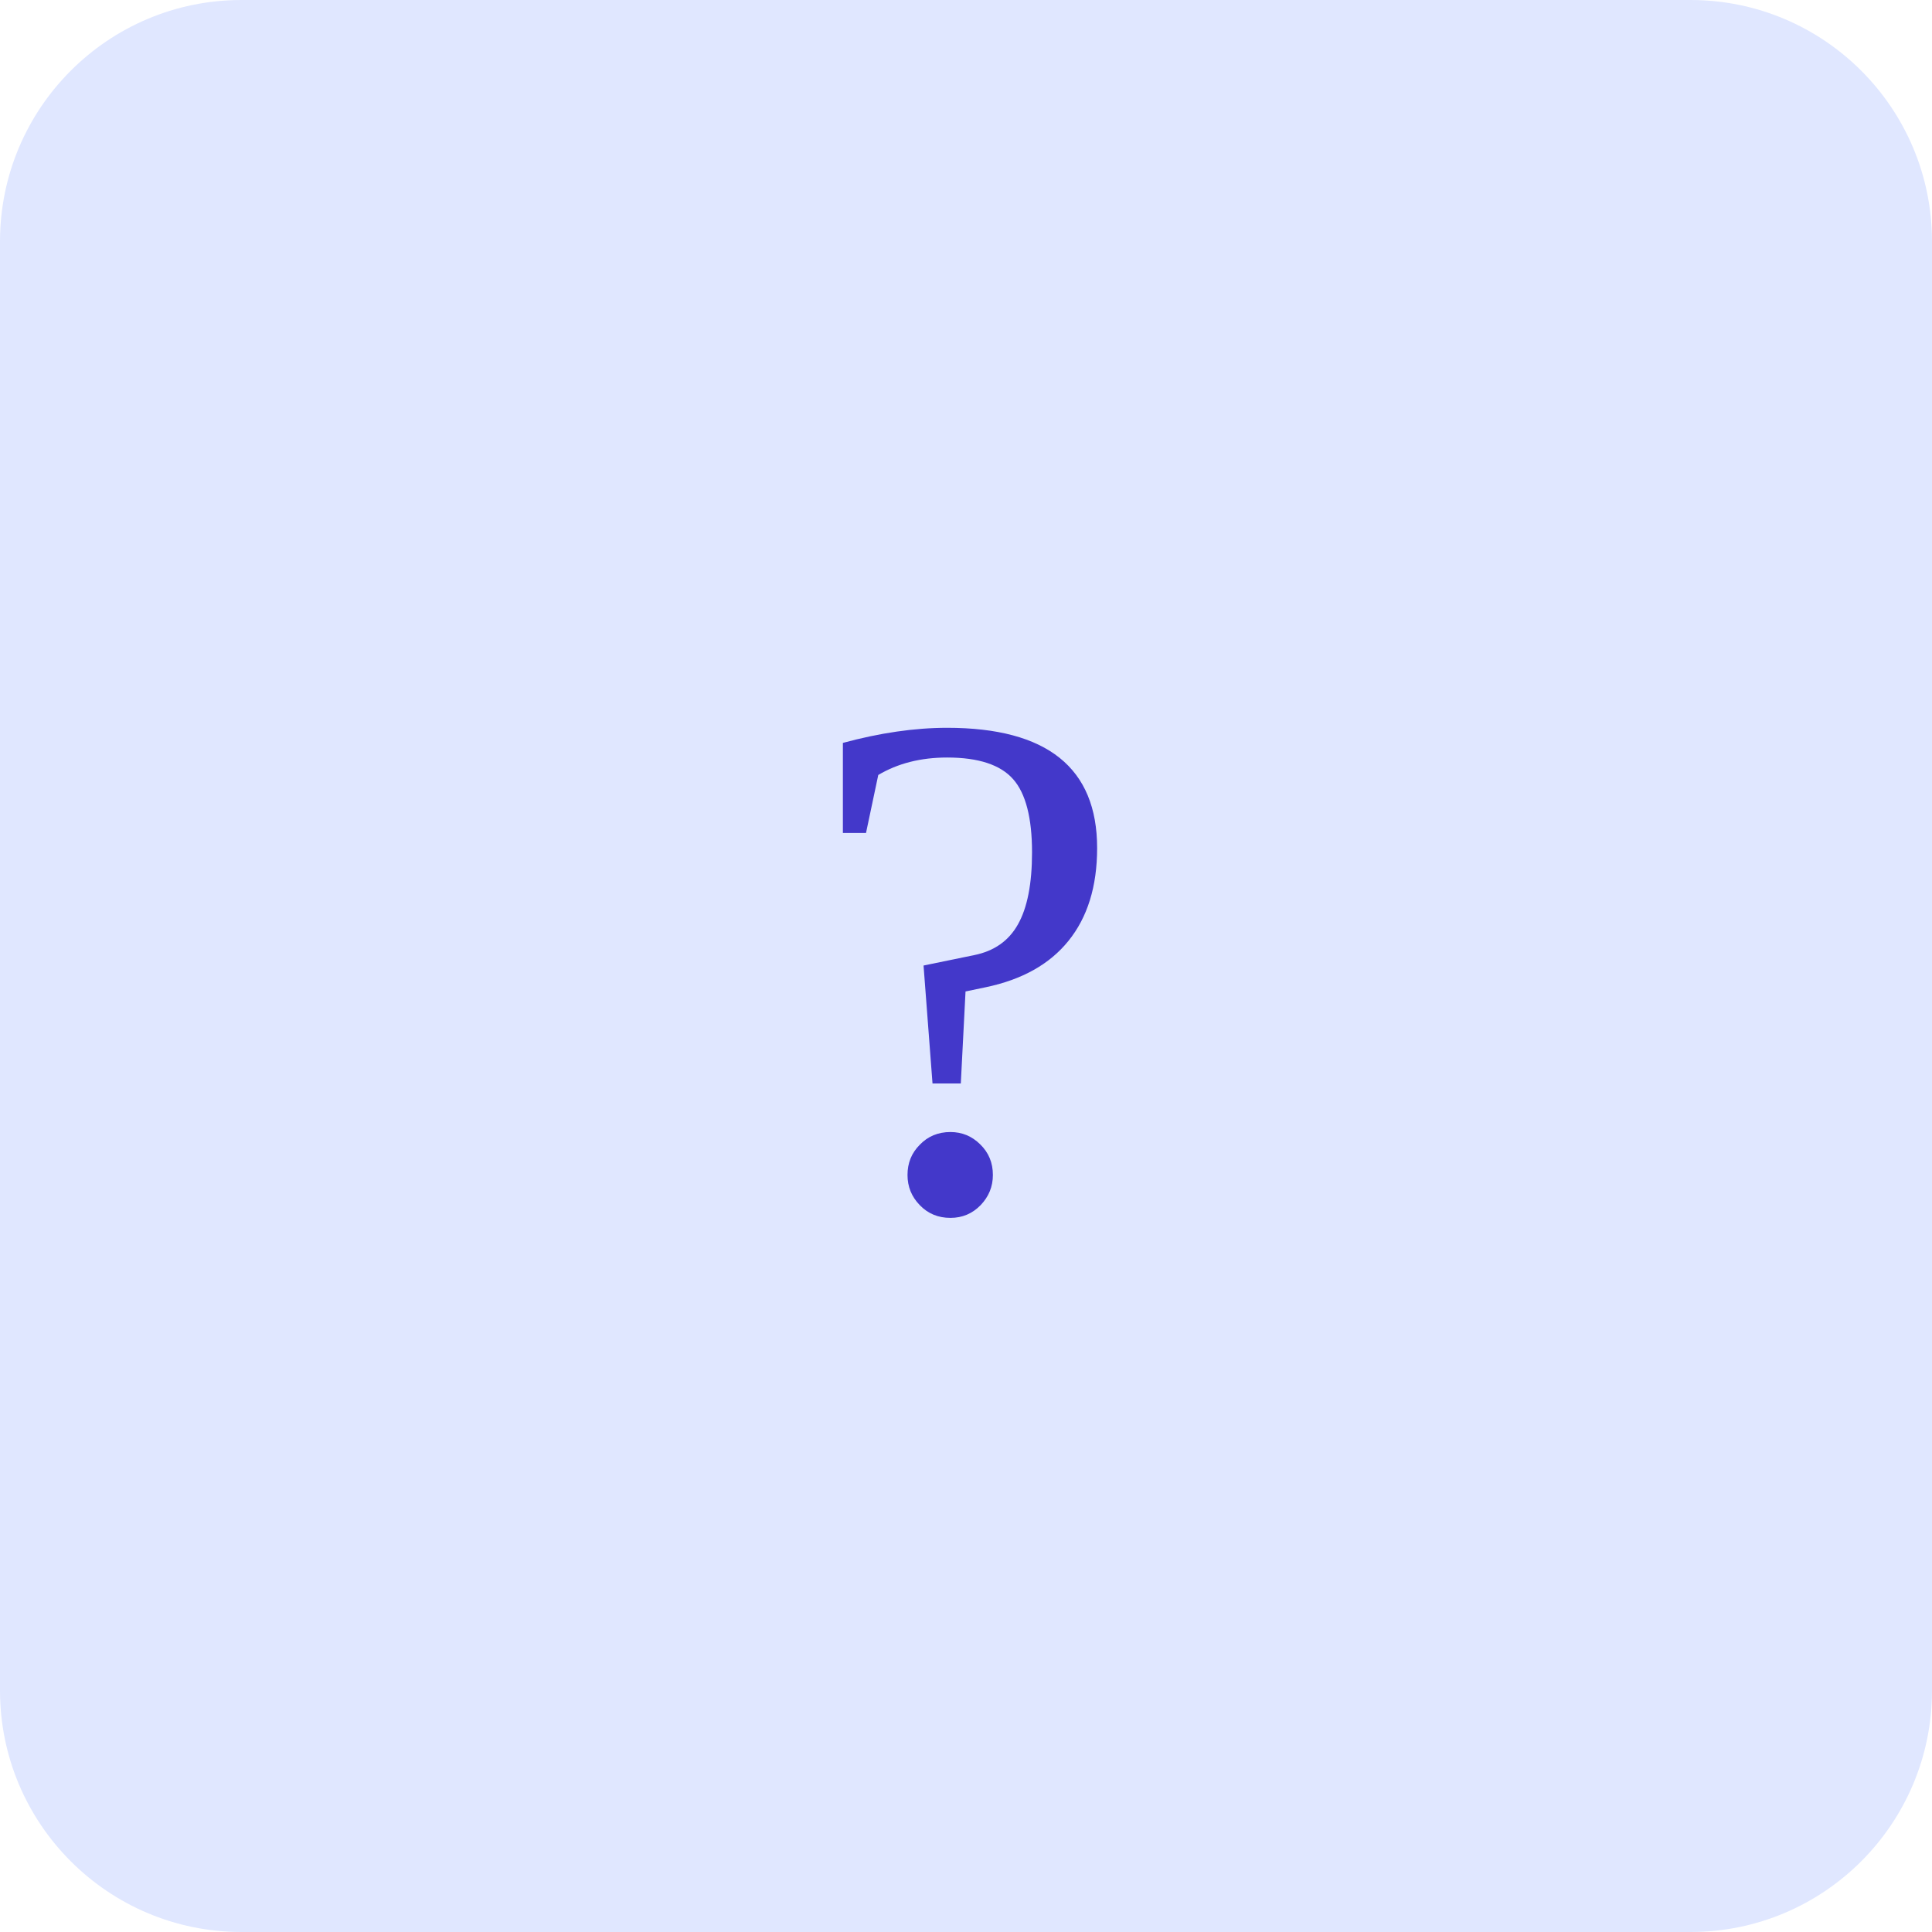
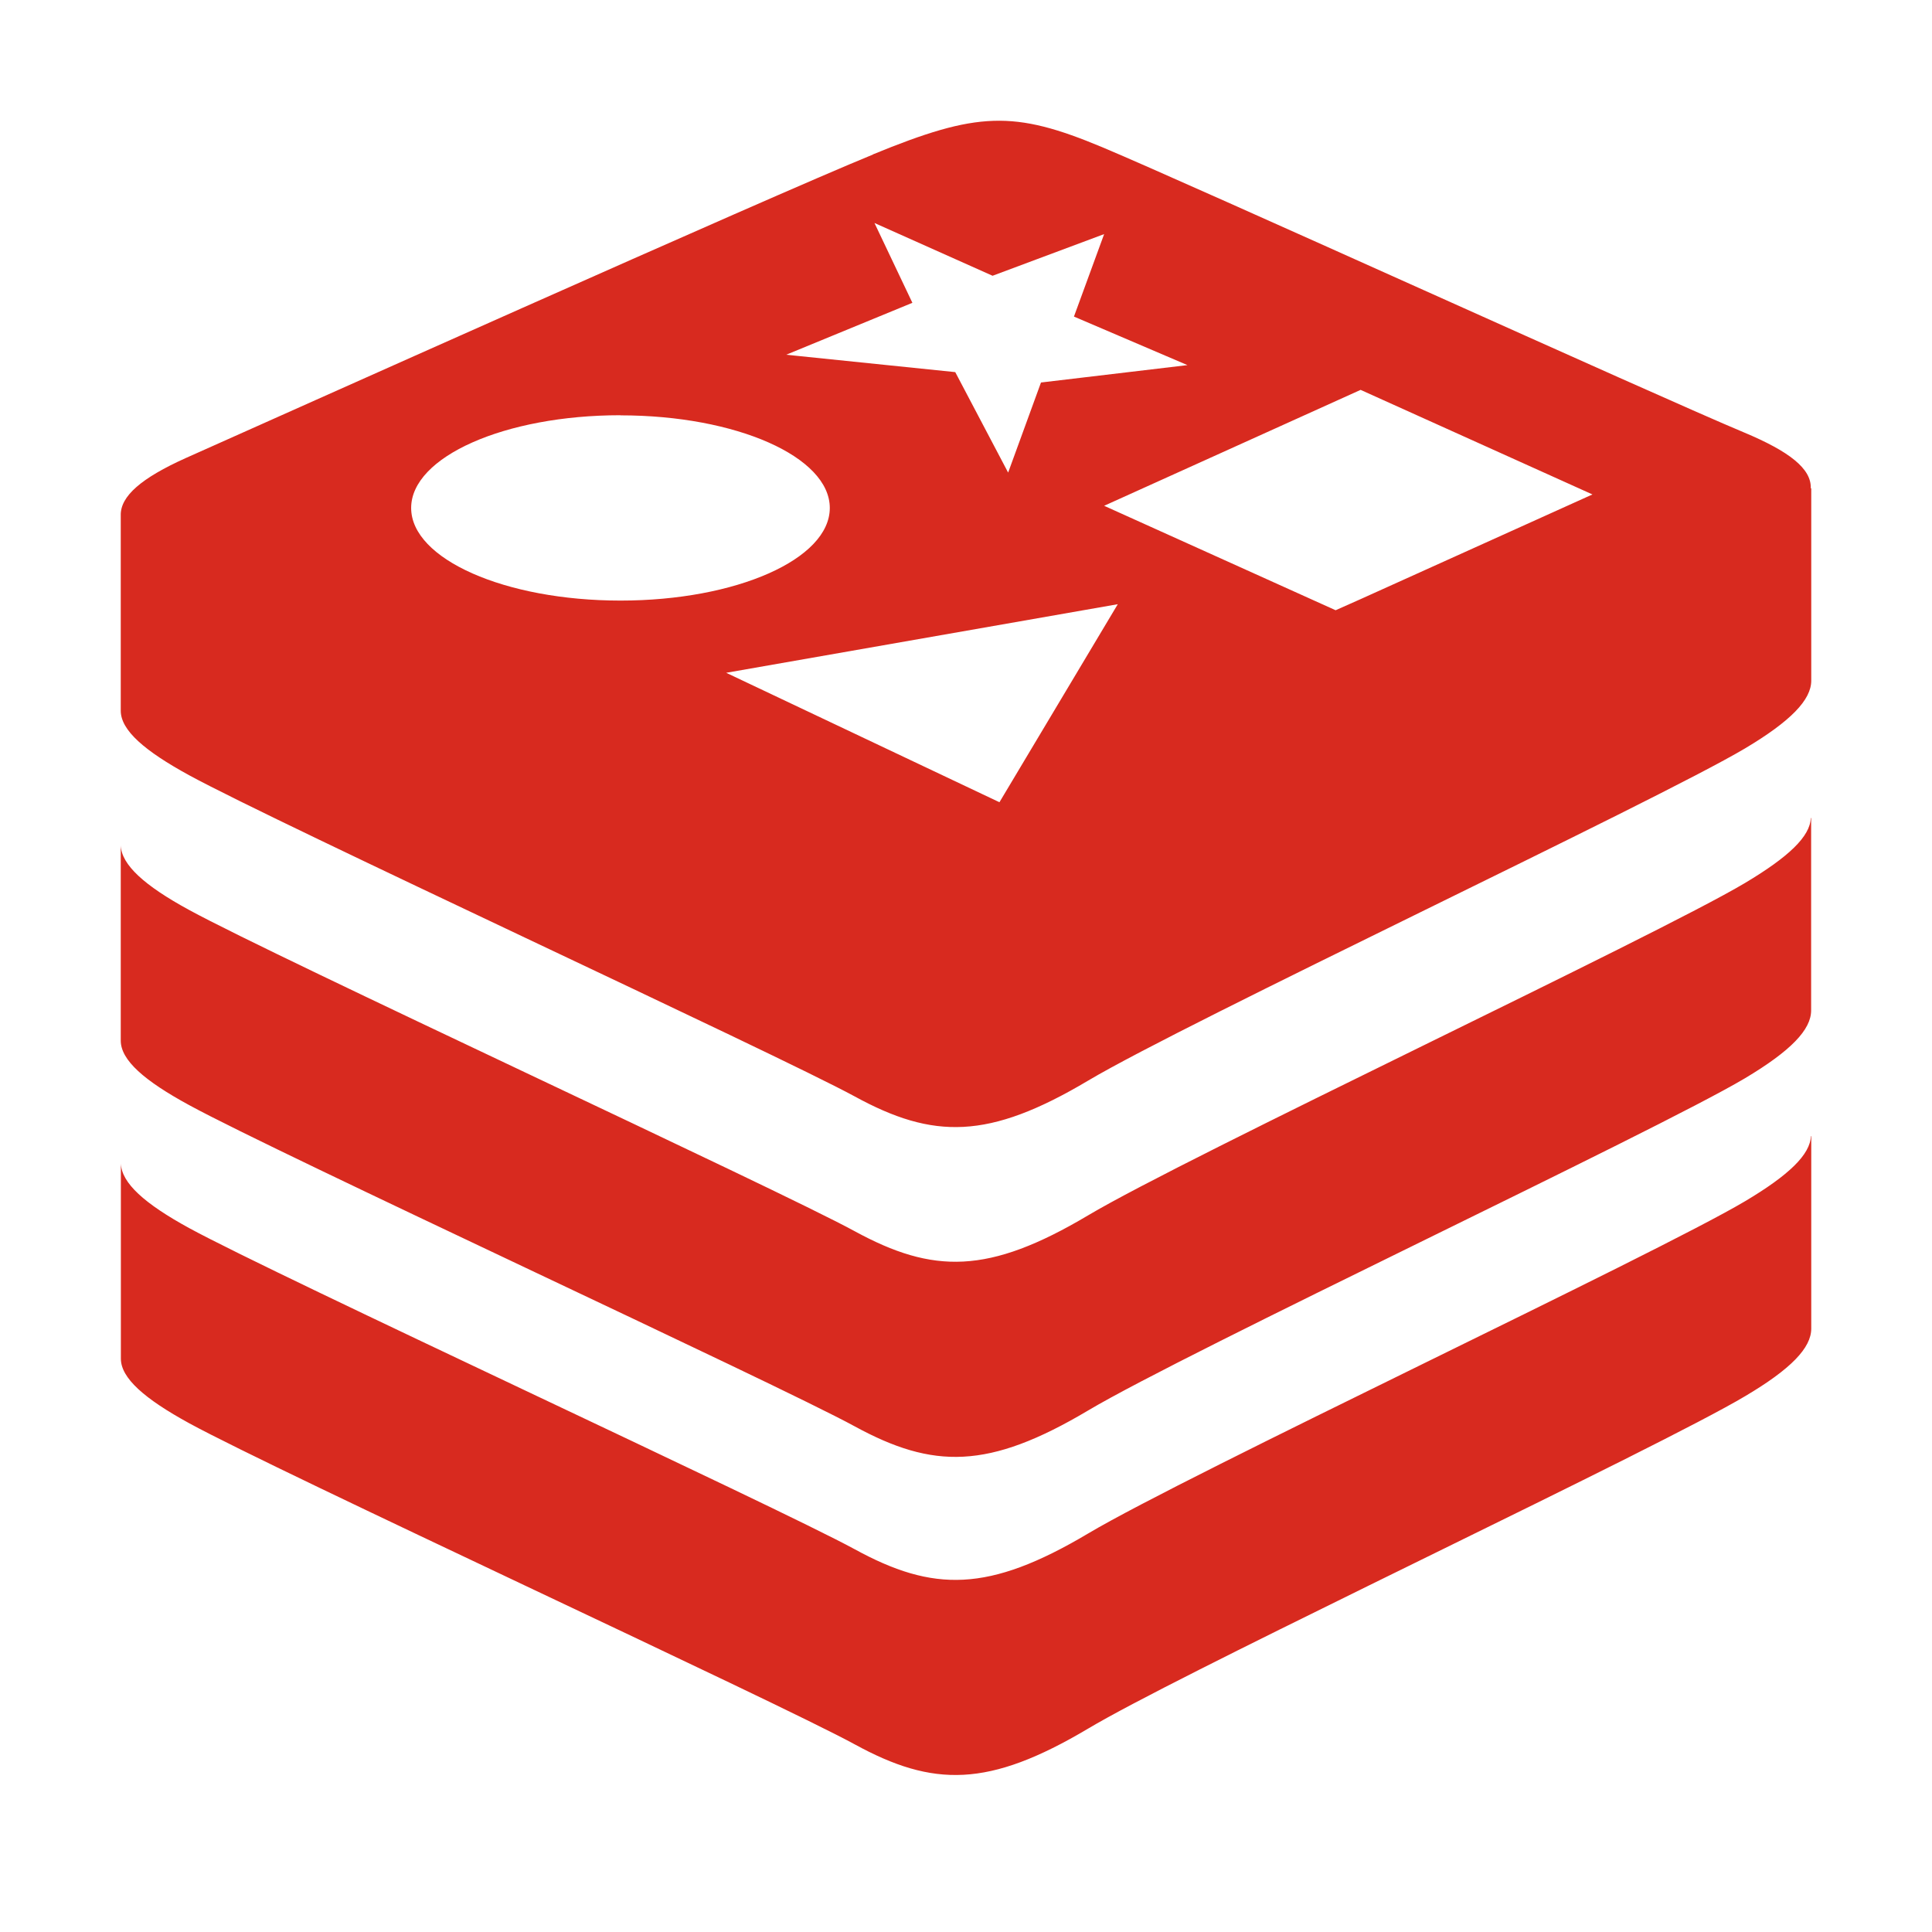
- <svg xmlns="http://www.w3.org/2000/svg" width="64" height="64" viewBox="0 0 64 64">
-   <rect width="64" height="64" rx="8" fill="#e0e7ff" />
-   <text x="32" y="40" text-anchor="middle" font-size="24" fill="#4338ca">?</text>
+ <svg xmlns="http://www.w3.org/2000/svg" t="1760270121055" class="icon" viewBox="0 0 1024 1024" version="1.1" p-id="4772" width="64" height="64">
+   <path d="M959.744 602.16l0.256 0.064v101.952c0 10.24-10.752 21.44-35.072 35.84-22.976 13.696-91.968 47.616-163.328 82.624l-35.712 17.536c-65.088 32-126.016 62.208-149.184 76.032-52.8 31.36-82.048 31.104-123.712 8.32-41.6-22.72-305.28-144.256-352.704-170.176-23.744-12.992-36.224-23.936-36.224-34.24v-103.424c0.384 10.368 12.48 21.248 36.224 34.24C147.776 676.8 411.328 798.4 452.992 821.12c41.664 22.784 70.912 23.04 123.712-8.32 52.672-31.36 300.416-147.712 348.224-176.128 23.232-13.824 34.56-24.768 34.88-34.56l-0.064 0.064z m0-168.576h0.192v101.952c0 10.24-10.752 21.44-35.072 35.968-47.808 28.416-295.552 144.768-348.224 176.128-52.8 31.36-82.048 31.04-123.712 8.32-41.6-22.72-305.28-144.32-352.704-170.24C76.48 572.8 64 561.92 64 551.536v-103.424c0.384 10.24 12.48 21.248 36.224 34.176 47.488 25.92 311.04 147.52 352.704 170.24 41.664 22.72 70.912 23.04 123.712-8.32 52.672-31.36 300.416-147.712 348.224-176.192 23.168-13.824 34.56-24.704 34.88-34.432zM462.656 81.84c55.36-22.72 74.56-23.488 121.664-3.776 47.168 19.776 293.376 131.648 339.968 151.104 24 10.048 35.84 19.2 35.456 29.632H960v101.952c0 10.176-10.816 21.44-35.072 35.904C877.056 425.072 629.376 541.44 576.64 572.8c-52.736 31.36-81.984 31.104-123.648 8.32-41.664-22.656-305.28-144.32-352.768-170.24C76.544 397.936 64 387.056 64 376.688V273.28c-0.32-10.304 11.072-19.968 34.368-30.464 46.656-20.8 308.8-138.24 364.288-160.896v-0.064z m129.792 238.4l-207.552 36.352 144.832 68.608 62.72-104.96z m128.704-113.6l-135.936 61.44 122.688 55.36 13.376-5.952 122.752-55.424-122.88-55.424z m-392.32 13.44c-61.248 0-110.912 22.016-110.912 49.152 0 27.072 49.664 49.088 110.976 49.088s110.912-21.952 110.912-49.088-49.6-49.088-110.912-49.088l-0.064-0.064z m134.656-101.888l20.096 42.304-66.88 27.52 89.6 9.216 28.032 53.248 17.408-47.744 77.632-9.216-60.16-25.728 16-43.712-59.136 22.08-62.592-27.968z" fill="#D82A1F" p-id="4773" />
</svg>
